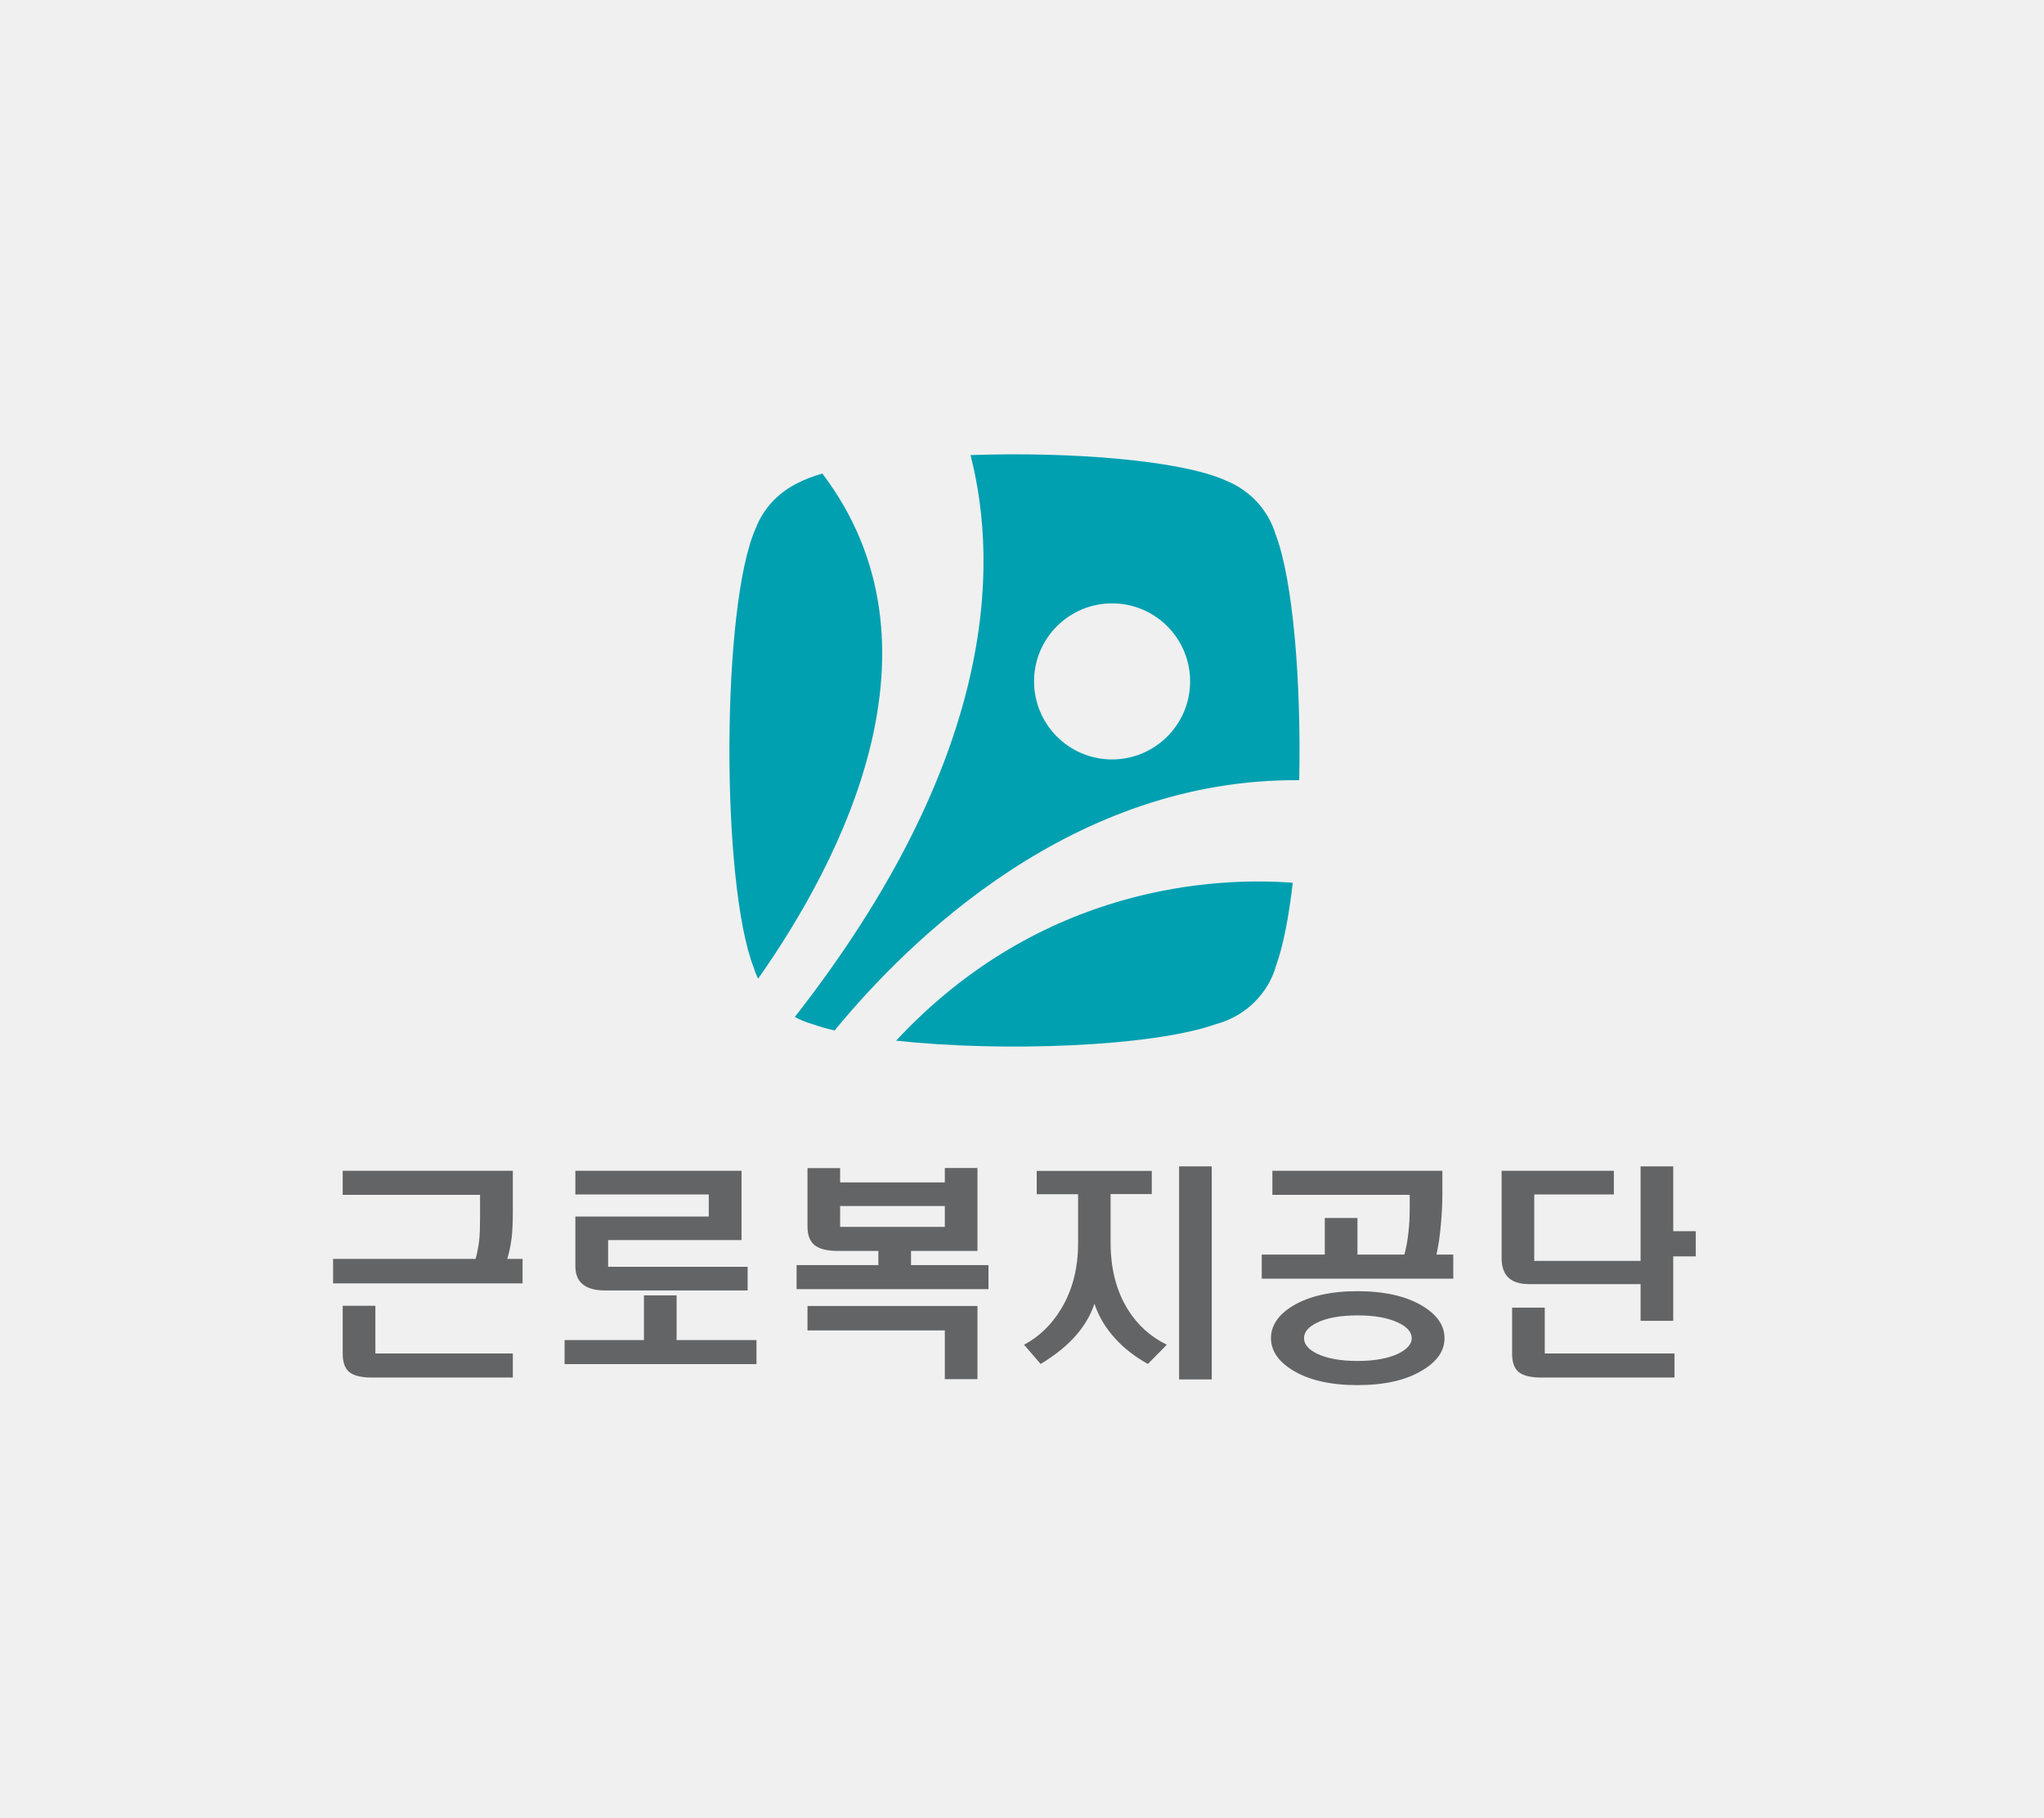
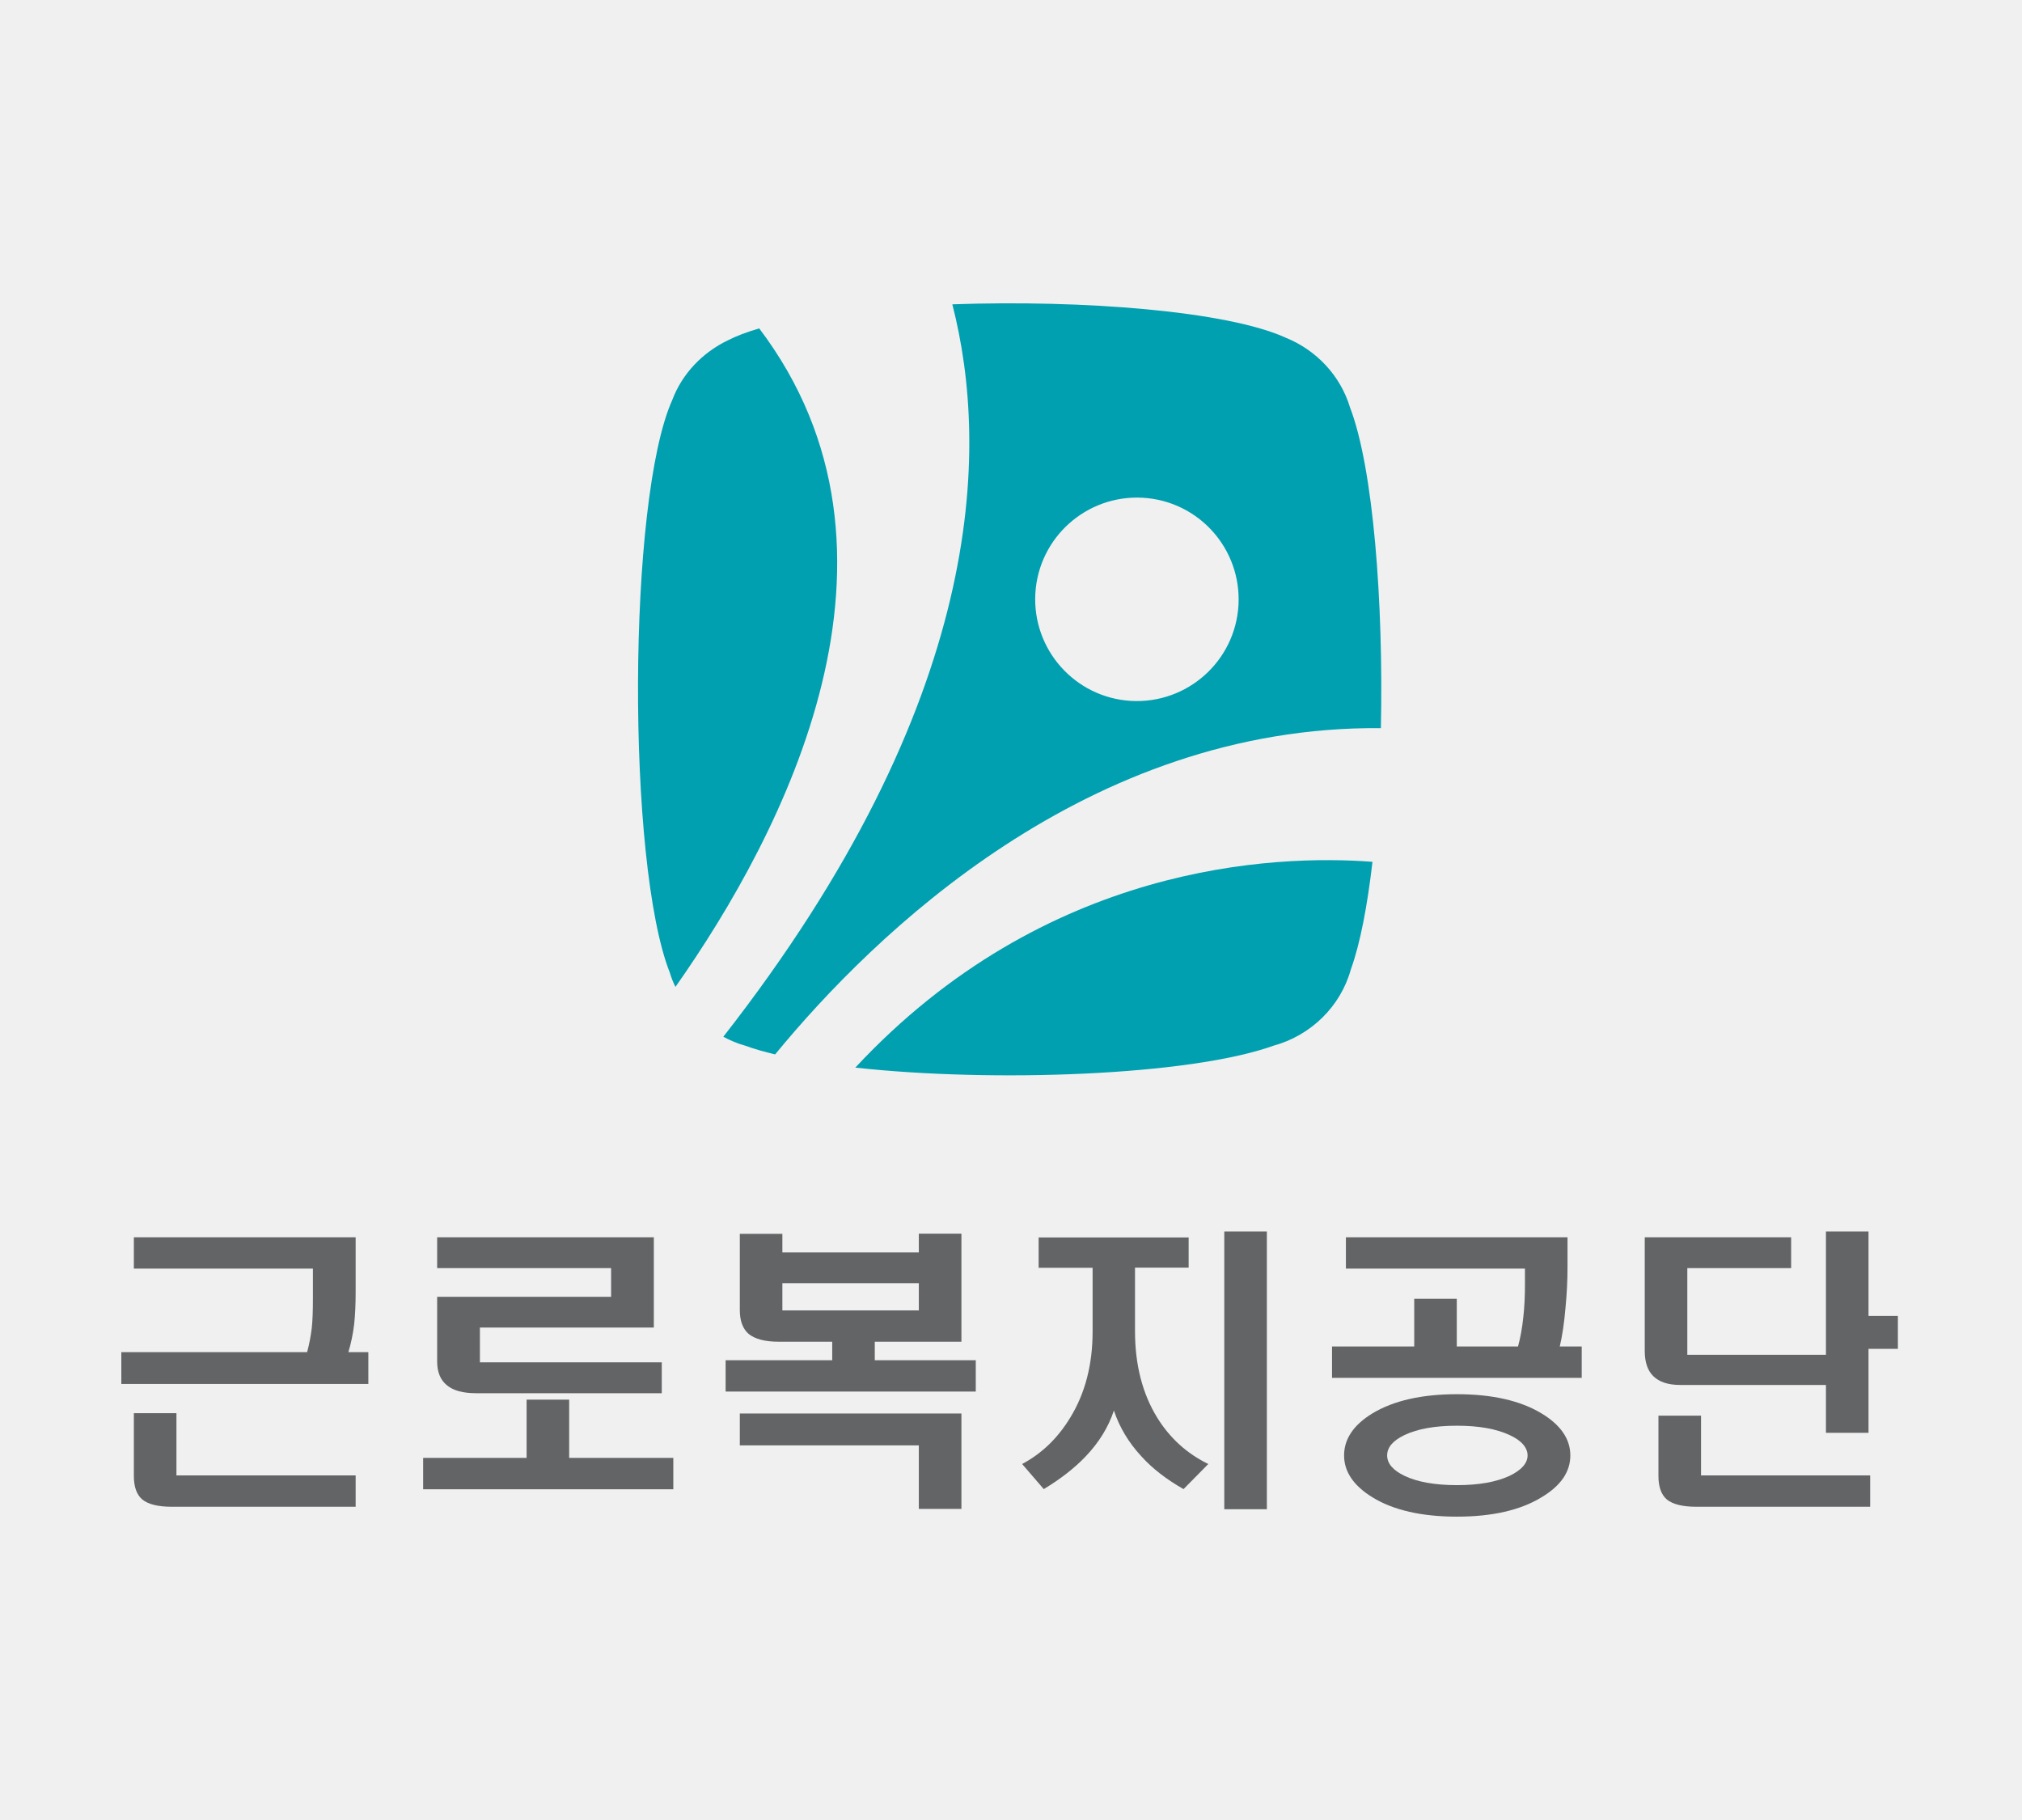
- <svg xmlns="http://www.w3.org/2000/svg" width="90" height="80" viewBox="0 0 90 80" fill="none">
-   <g clip-path="url(#clip0_1962_9641)">
-     <path d="M36.207 20.846C35.789 20.969 35.438 21.103 35.153 21.248C34.295 21.66 33.61 22.373 33.275 23.259C31.759 26.626 31.732 38.903 33.192 42.604C33.242 42.771 33.303 42.927 33.381 43.083C37.054 37.861 41.953 28.426 36.207 20.841V20.846Z" fill="#00A0B0" />
-     <path d="M39.456 45.809C44.12 46.321 50.752 46.082 53.567 45.073C54.843 44.727 55.846 43.741 56.192 42.493C56.504 41.629 56.749 40.358 56.922 38.859C53.611 38.608 45.876 38.915 39.456 45.809V45.809Z" fill="#00A0B0" />
-     <path d="M36.747 45.363C36.368 45.274 36.028 45.173 35.733 45.068C35.471 44.995 35.226 44.889 34.997 44.767C43.853 33.437 43.998 24.965 42.733 20.033C47.13 19.877 52.018 20.256 54.002 21.165C55.038 21.588 55.841 22.446 56.164 23.516C56.95 25.562 57.295 30.098 57.206 34.345C47.292 34.256 40.069 41.322 36.747 45.363ZM48.769 33.425C50.663 33.531 52.285 32.088 52.397 30.193C52.502 28.293 51.059 26.676 49.164 26.565C47.269 26.459 45.648 27.902 45.536 29.797C45.43 31.692 46.874 33.314 48.769 33.425V33.425Z" fill="#00A0B0" />
-     <path d="M23.01 56.493H14.667V55.417H20.942C21.014 55.15 21.065 54.882 21.098 54.609C21.126 54.358 21.137 54.029 21.137 53.628V52.597H15.09V51.538H22.581V53.366C22.581 53.806 22.564 54.174 22.53 54.475C22.491 54.804 22.424 55.122 22.335 55.417H23.01V56.493V56.493ZM16.534 59.58H22.581V60.639H16.366C15.904 60.639 15.575 60.555 15.374 60.394C15.185 60.232 15.09 59.965 15.09 59.602V57.479H16.528V59.586L16.534 59.58Z" fill="#636466" />
-     <path d="M28.354 58.989V57.022H29.792V58.989H33.309V60.048H24.86V58.989H28.349H28.354ZM32.651 51.538V54.587H26.777V55.763H32.919V56.805H26.649C26.203 56.805 25.874 56.715 25.657 56.532C25.445 56.359 25.334 56.091 25.334 55.74V53.55H31.208V52.58H25.334V51.538H32.645H32.651Z" fill="#636466" />
-     <path d="M36.992 51.415V52.05H41.602V51.415H43.039V55.065H40.114V55.69H43.524V56.748H35.075V55.69H38.676V55.065H36.87C36.407 55.065 36.073 54.976 35.856 54.803C35.655 54.631 35.555 54.358 35.555 53.995V51.421H36.992V51.415ZM43.039 57.49V60.711H41.602V58.565H35.555V57.49H43.039ZM36.992 53.087V54.007H41.602V53.087H36.992Z" fill="#636466" />
-     <path d="M50.714 51.538V52.563H48.902V54.709C48.902 55.846 49.153 56.821 49.655 57.635C50.084 58.326 50.658 58.844 51.377 59.195L50.541 60.042C49.961 59.714 49.487 59.346 49.12 58.939C48.691 58.476 48.378 57.958 48.189 57.39C48.005 57.947 47.687 58.465 47.236 58.939C46.862 59.329 46.394 59.697 45.82 60.042L45.09 59.195C45.759 58.839 46.3 58.315 46.718 57.624C47.219 56.804 47.47 55.835 47.47 54.72V52.569H45.648V51.543H50.719L50.714 51.538ZM53.355 51.343V60.722H51.917V51.343H53.355V51.343Z" fill="#636466" />
-     <path d="M63.994 56.286H55.556V55.227H58.332V53.617H59.77V55.227H61.837C61.915 54.943 61.977 54.614 62.016 54.241C62.055 53.907 62.072 53.539 62.072 53.138V52.597H56.025V51.538H63.509V52.541C63.509 52.993 63.487 53.444 63.443 53.907C63.398 54.436 63.331 54.876 63.247 55.227H63.989V56.286H63.994ZM62.629 57.485C63.275 57.875 63.604 58.348 63.604 58.906C63.604 59.463 63.281 59.931 62.629 60.321C61.915 60.756 60.962 60.973 59.775 60.973C58.588 60.973 57.63 60.756 56.922 60.321C56.287 59.931 55.963 59.458 55.963 58.906C55.963 58.354 56.281 57.875 56.922 57.485C57.635 57.056 58.588 56.838 59.775 56.838C60.962 56.838 61.915 57.056 62.629 57.485ZM58.009 58.215C57.613 58.404 57.418 58.633 57.418 58.906C57.418 59.179 57.613 59.407 58.009 59.597C58.443 59.803 59.034 59.909 59.775 59.909C60.517 59.909 61.102 59.803 61.548 59.597C61.954 59.402 62.161 59.168 62.161 58.906C62.161 58.644 61.954 58.399 61.548 58.215C61.102 58.008 60.511 57.903 59.775 57.903C59.04 57.903 58.443 58.008 58.009 58.215Z" fill="#636466" />
-     <path d="M71.061 52.58H67.555V55.506H72.237V51.343H73.675V54.196H74.667V55.305H73.675V58.142H72.237V56.526H67.316C66.909 56.526 66.602 56.425 66.402 56.225C66.212 56.035 66.118 55.751 66.118 55.378V51.538H71.061V52.58V52.58ZM68.018 59.58H73.73V60.639H67.856C67.394 60.639 67.065 60.555 66.864 60.394C66.675 60.232 66.58 59.964 66.58 59.602V57.562H68.018V59.58V59.58Z" fill="#636466" />
+ <svg xmlns="http://www.w3.org/2000/svg" width="100" height="90" viewBox="0 0 100 90" fill="none">
+   <g clip-path="url(#clip0_1_4055)">
+     <path d="M37.542 16.241C36.93 16.42 36.416 16.616 36 16.828C34.743 17.432 33.739 18.477 33.25 19.774C31.03 24.704 30.989 42.682 33.127 48.101C33.201 48.346 33.291 48.575 33.405 48.803C38.783 41.156 45.956 27.34 37.542 16.232V16.241Z" fill="#00A0B0" />
+     <path d="M42.3 52.794C49.131 53.544 58.843 53.193 62.964 51.716C64.833 51.21 66.302 49.766 66.808 47.938C67.265 46.673 67.624 44.812 67.877 42.617C63.029 42.249 51.702 42.698 42.3 52.794Z" fill="#00A0B0" />
+     <path d="M38.334 52.141C37.779 52.01 37.281 51.864 36.849 51.708C36.465 51.602 36.106 51.447 35.772 51.268C48.739 34.676 48.952 22.272 47.099 15.049C53.538 14.82 60.695 15.376 63.601 16.706C65.119 17.326 66.294 18.583 66.767 20.15C67.918 23.145 68.424 29.788 68.293 36.007C53.775 35.876 43.198 46.224 38.334 52.141ZM55.937 34.66C58.712 34.815 61.087 32.701 61.25 29.927C61.405 27.144 59.292 24.777 56.517 24.614C53.742 24.459 51.367 26.572 51.204 29.347C51.049 32.122 53.163 34.497 55.937 34.66Z" fill="#00A0B0" />
+     <path d="M18.217 68.438H6V66.863H15.189C15.295 66.471 15.369 66.079 15.418 65.679C15.459 65.312 15.475 64.831 15.475 64.243V62.733H6.62V61.183H17.589V63.859C17.589 64.504 17.564 65.043 17.515 65.484C17.458 65.965 17.36 66.43 17.23 66.863H18.217V68.438ZM8.734 72.959H17.589V74.51H8.489C7.812 74.51 7.33 74.387 7.036 74.15C6.759 73.914 6.62 73.522 6.62 72.992V69.882H8.726V72.967L8.734 72.959Z" fill="#636466" />
+     <path d="M26.044 72.094V69.213H28.149V72.094H33.299V73.644H20.927V72.094H26.036H26.044ZM32.336 61.183V65.647H23.734V67.369H32.728V68.895H23.547C22.894 68.895 22.412 68.764 22.094 68.495C21.784 68.242 21.62 67.85 21.62 67.336V64.129H30.222V62.709H21.62V61.183H32.328H32.336Z" fill="#636466" />
+     <path d="M38.693 61.004V61.934H45.442V61.004H47.548V66.349H43.263V67.263H48.258V68.814H35.886V67.263H41.158V66.349H38.514C37.836 66.349 37.347 66.219 37.028 65.966C36.734 65.713 36.588 65.313 36.588 64.782V61.012H38.693V61.004ZM47.548 69.899V74.617H45.442V71.475H36.588V69.899H47.548ZM38.693 63.452V64.799H45.442V63.452H38.693Z" fill="#636466" />
+     <path d="M58.786 61.183V62.685H56.133V65.827C56.133 67.492 56.501 68.92 57.235 70.111C57.864 71.123 58.704 71.882 59.757 72.396L58.533 73.637C57.684 73.155 56.99 72.617 56.452 72.021C55.823 71.344 55.366 70.585 55.089 69.752C54.819 70.568 54.354 71.327 53.693 72.021C53.147 72.592 52.461 73.131 51.62 73.637L50.551 72.396C51.531 71.874 52.322 71.107 52.934 70.095C53.669 68.895 54.036 67.475 54.036 65.843V62.693H51.367V61.191H58.794L58.786 61.183ZM62.654 60.898V74.632H60.548V60.898H62.654Z" fill="#636466" />
+     <path d="M78.233 68.136H65.877V66.585H69.942V64.227H72.047V66.585H75.075C75.189 66.169 75.279 65.688 75.336 65.141C75.393 64.651 75.418 64.112 75.418 63.525V62.733H66.563V61.183H77.523V62.652C77.523 63.313 77.491 63.974 77.425 64.651C77.36 65.426 77.262 66.071 77.14 66.585H78.225V68.136H78.233ZM76.234 69.891C77.18 70.462 77.662 71.155 77.662 71.972C77.662 72.788 77.189 73.473 76.234 74.044C75.189 74.681 73.794 74.999 72.055 74.999C70.317 74.999 68.913 74.681 67.877 74.044C66.947 73.473 66.473 72.779 66.473 71.972C66.473 71.164 66.938 70.462 67.877 69.891C68.921 69.262 70.317 68.944 72.055 68.944C73.794 68.944 75.189 69.262 76.234 69.891ZM69.468 70.96C68.889 71.237 68.603 71.572 68.603 71.972C68.603 72.371 68.889 72.706 69.468 72.984C70.105 73.285 70.97 73.441 72.055 73.441C73.141 73.441 73.998 73.285 74.651 72.984C75.246 72.698 75.548 72.355 75.548 71.972C75.548 71.588 75.246 71.229 74.651 70.96C73.998 70.658 73.133 70.502 72.055 70.502C70.978 70.502 70.105 70.658 69.468 70.96Z" fill="#636466" />
+     <path d="M88.582 62.709H83.448V66.994H90.304V60.898H92.409V65.076H93.862V66.7H92.409V70.854H90.304V68.487H83.097C82.502 68.487 82.053 68.34 81.759 68.046C81.481 67.769 81.343 67.353 81.343 66.806V61.183H88.582V62.709ZM84.126 72.96H92.491V74.51H83.889C83.212 74.51 82.73 74.388 82.436 74.151C82.159 73.914 82.02 73.523 82.02 72.992V70.005H84.126V72.96Z" fill="#636466" />
  </g>
  <defs>
-     <clipPath id="clip0_1962_9641">
-       <rect width="60" height="40.973" fill="white" transform="translate(14.6667 20)" />
+     <clipPath id="clip0_1_4055">
+       <rect width="87.862" height="60" fill="white" transform="translate(6 15)" />
    </clipPath>
  </defs>
</svg>
